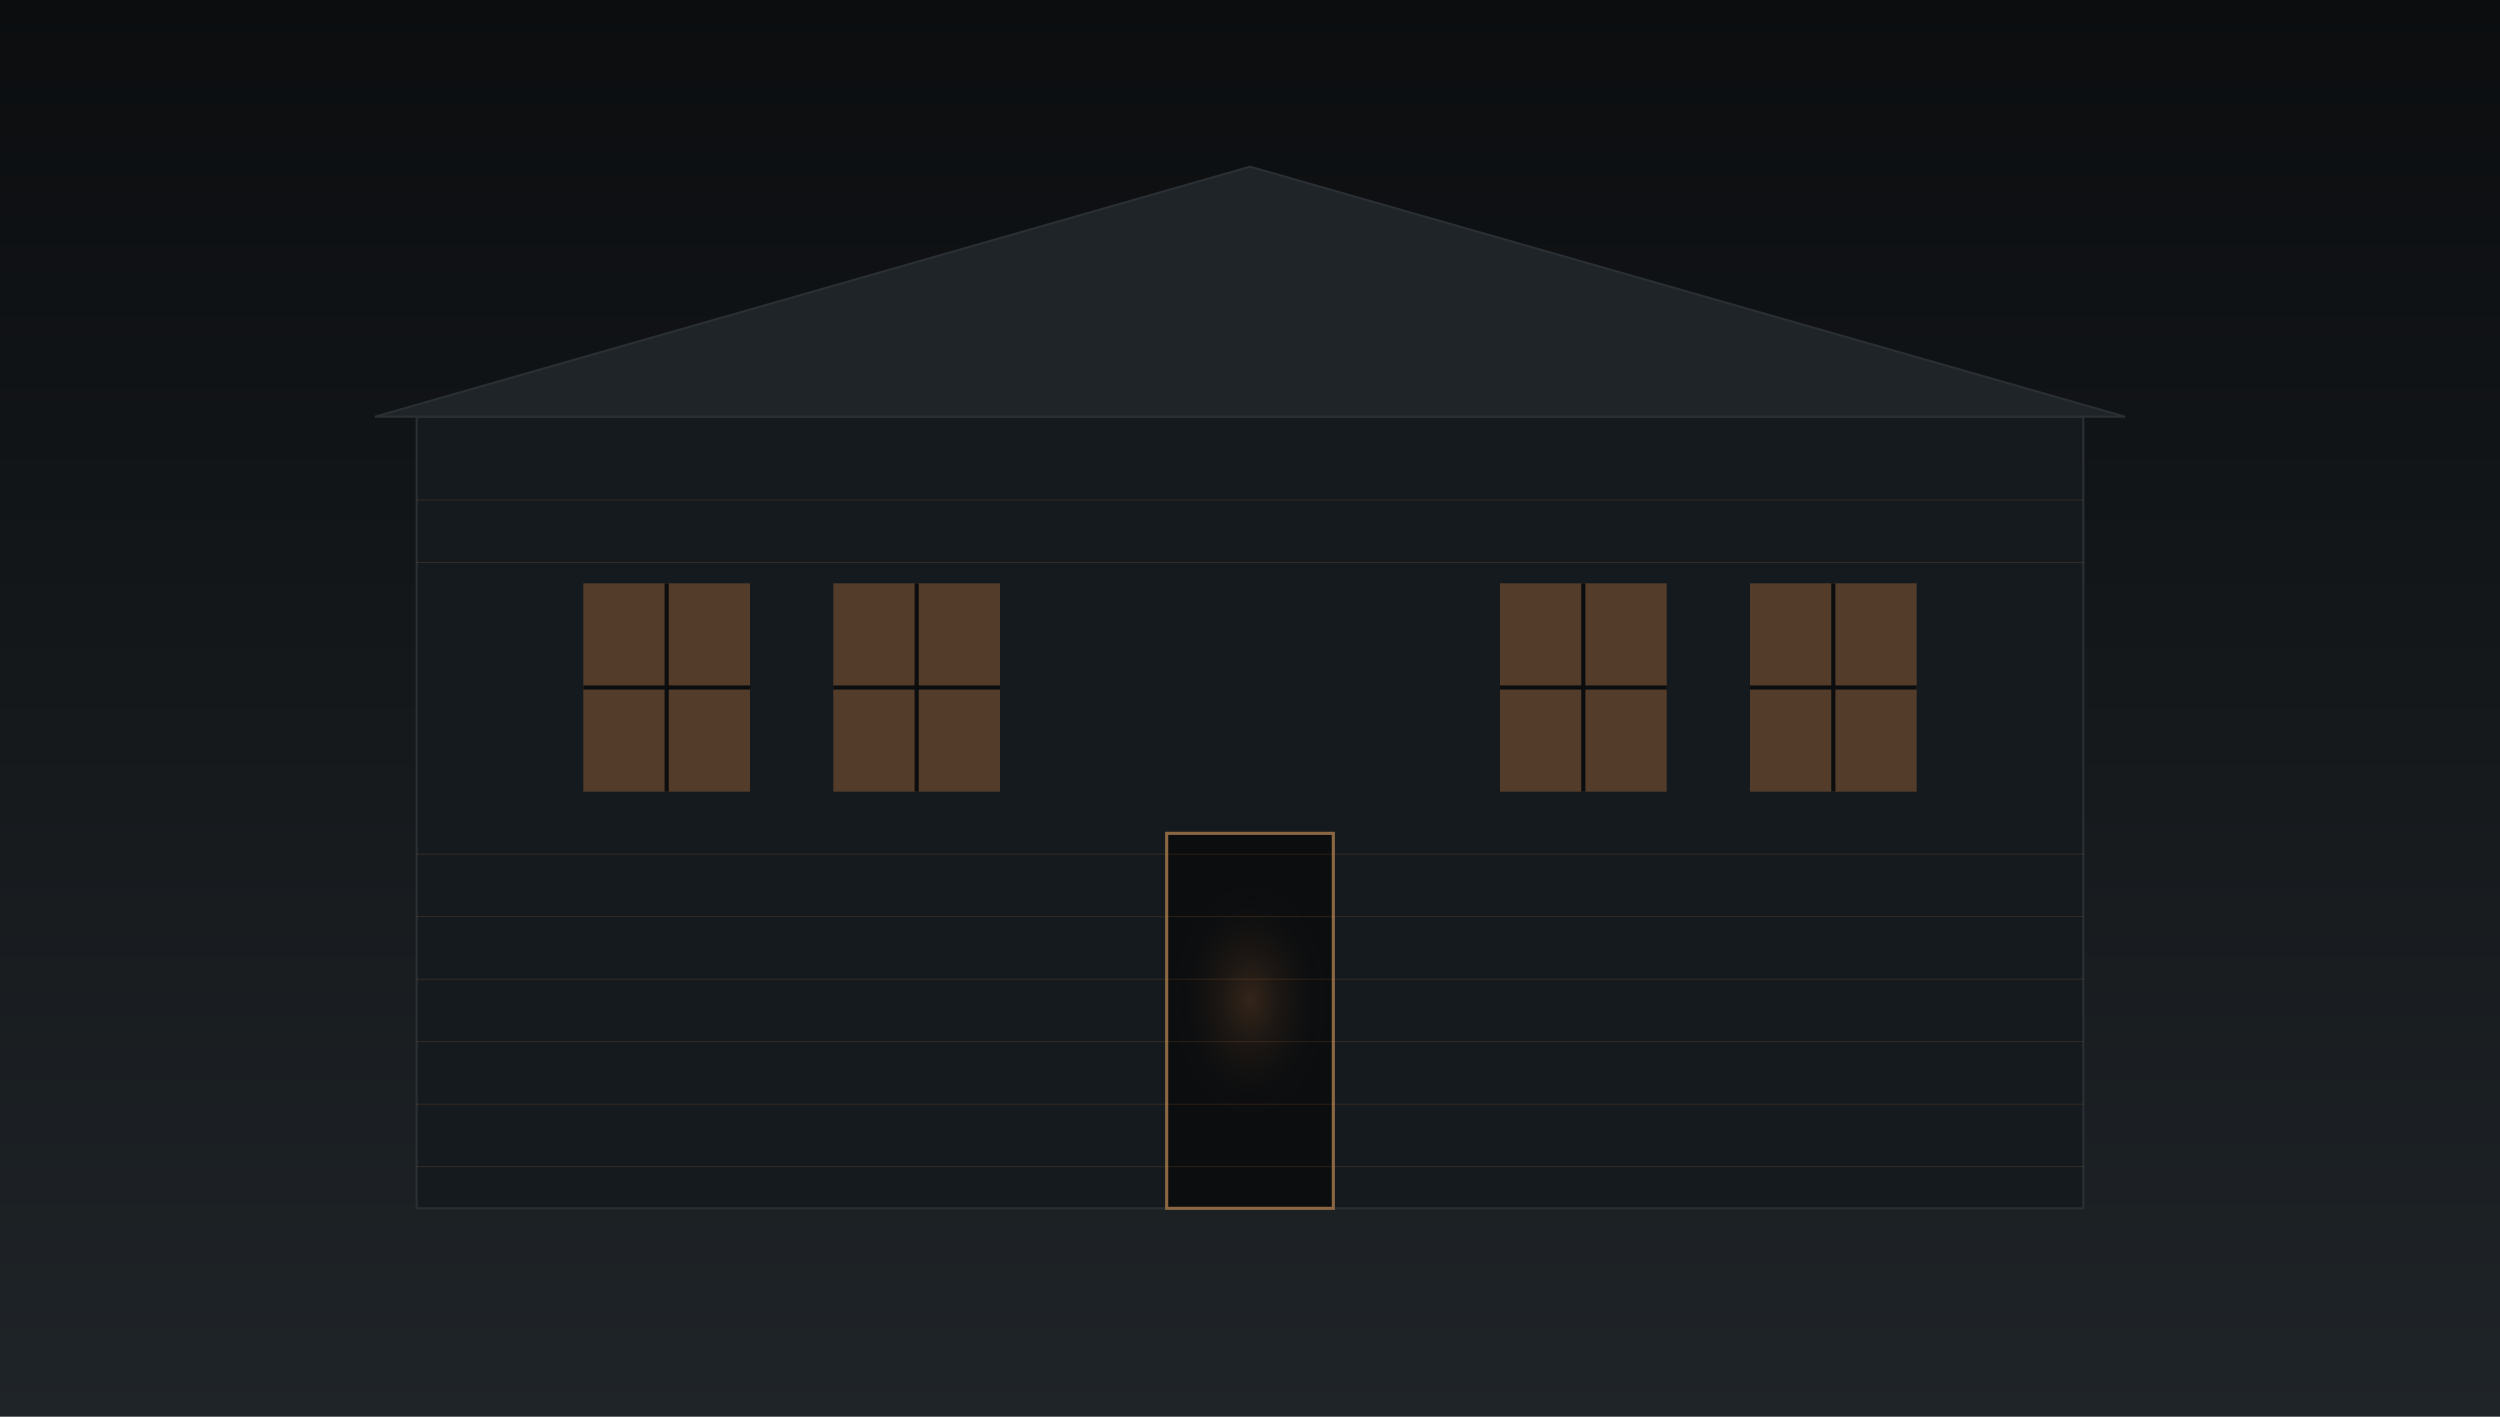
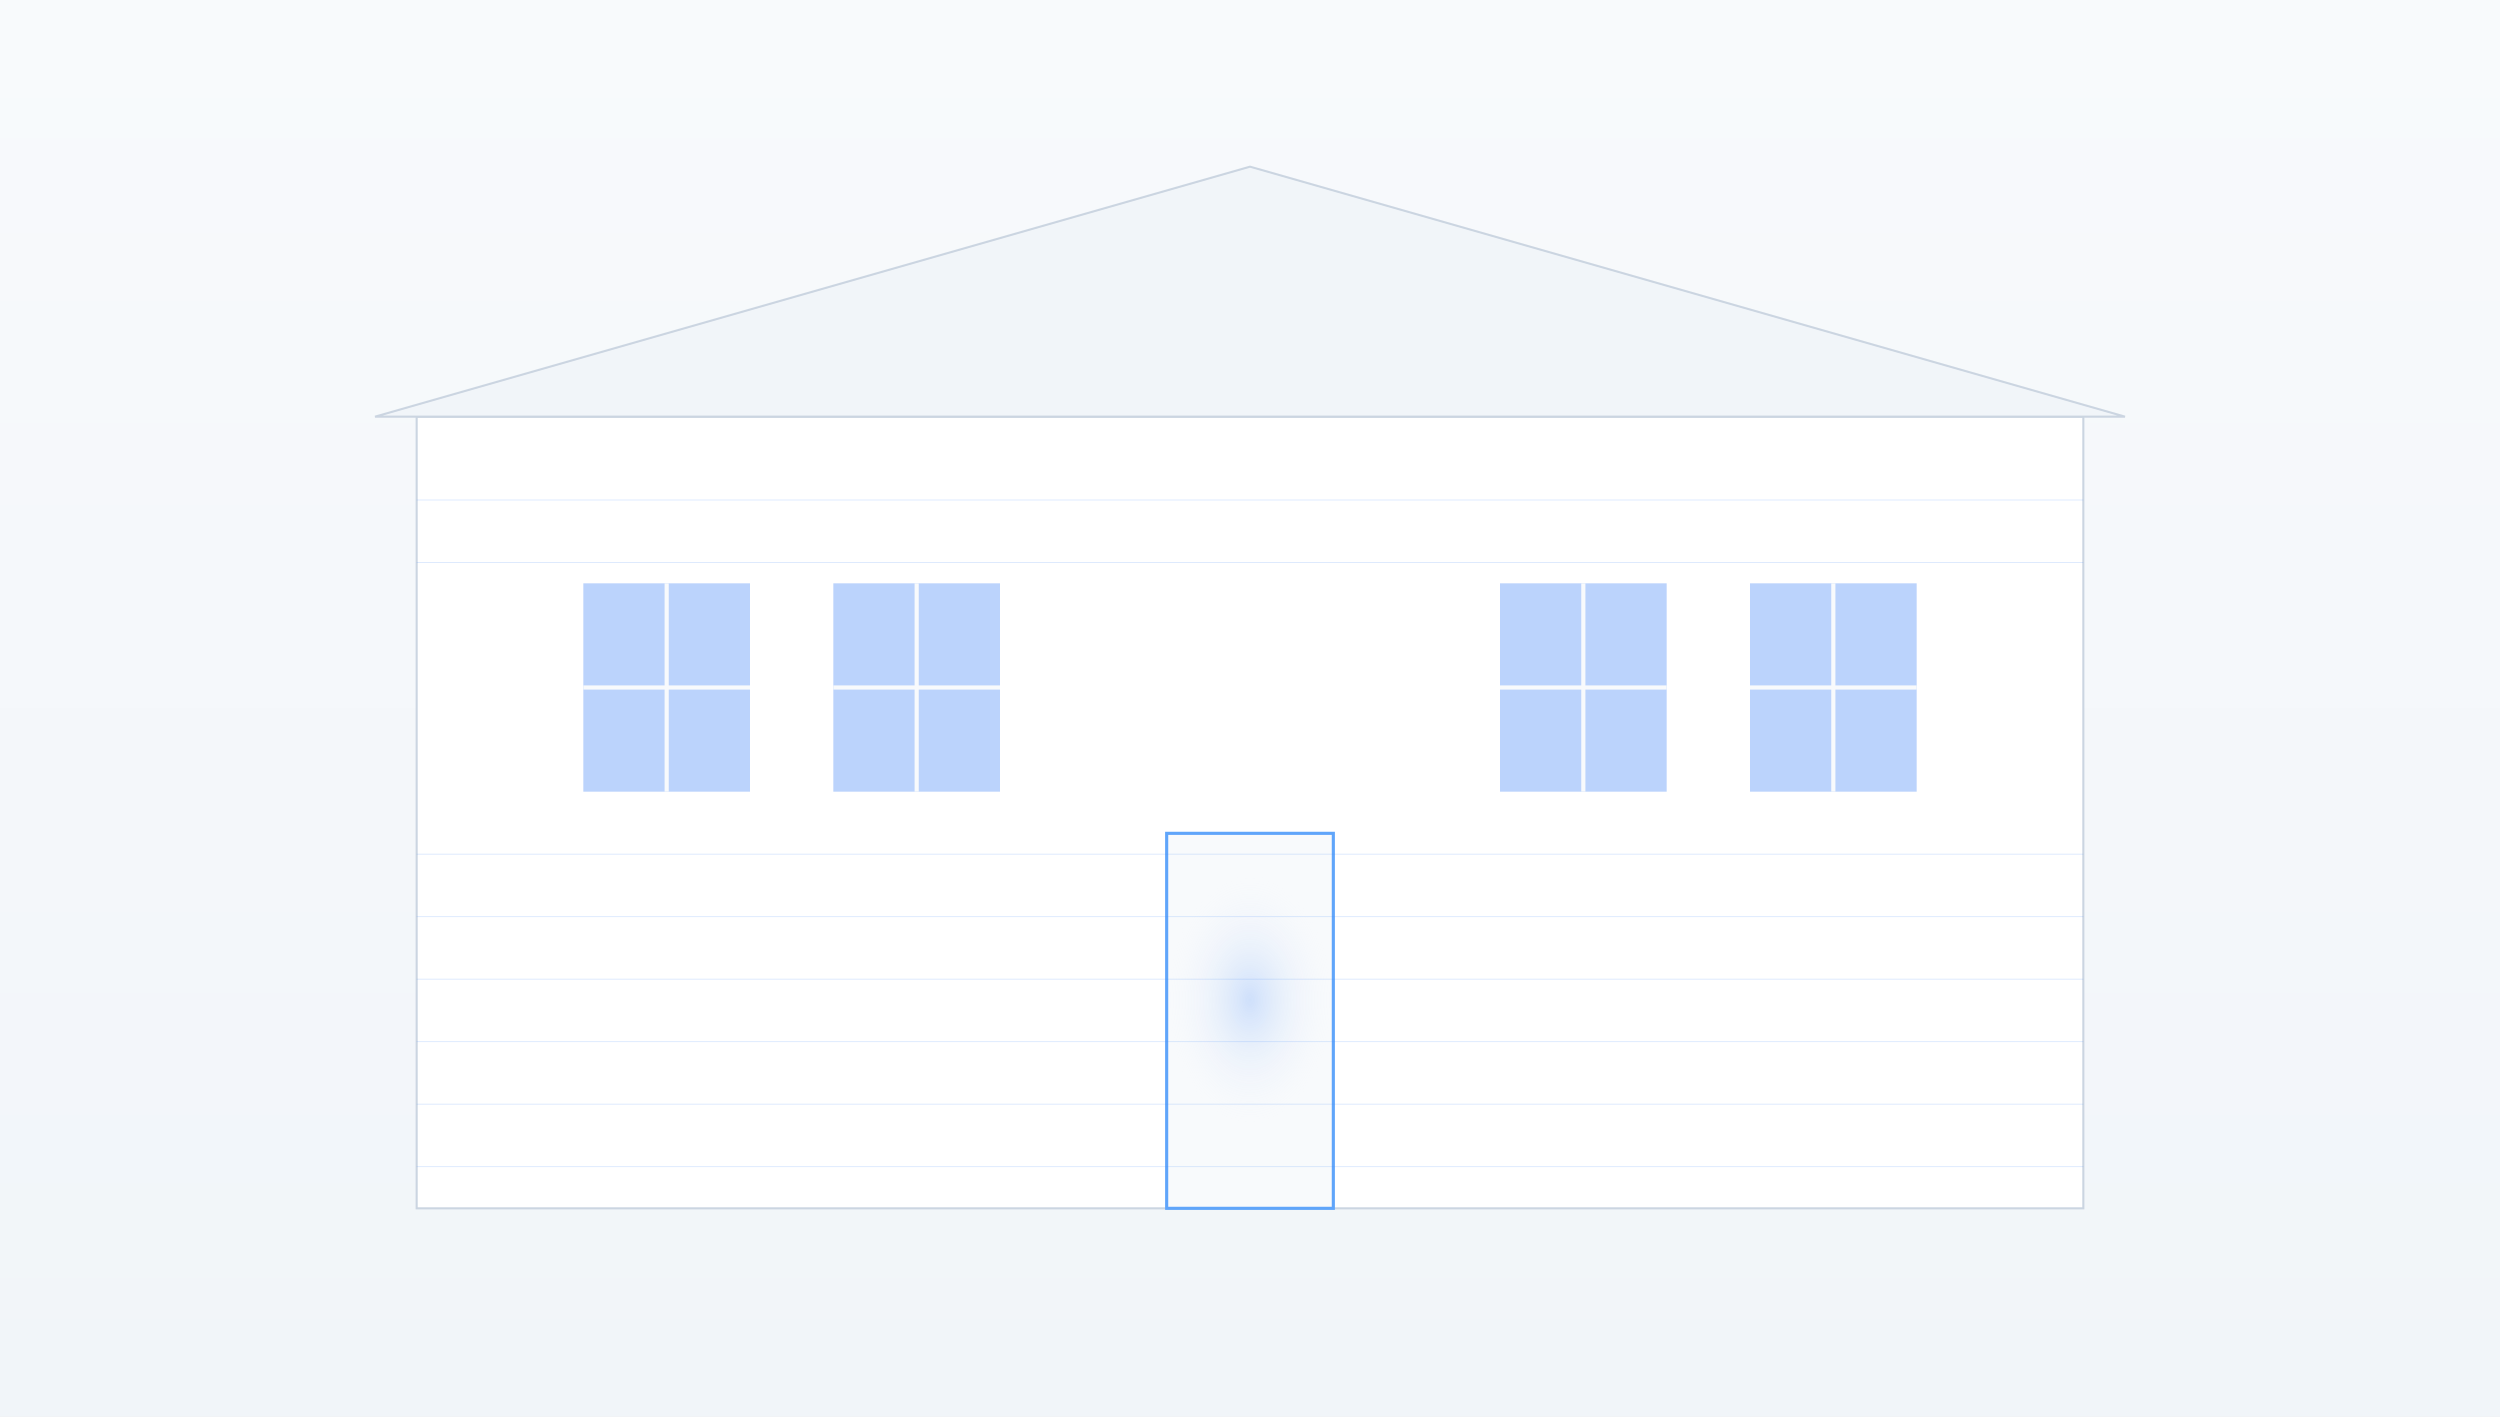
<svg xmlns="http://www.w3.org/2000/svg" viewBox="0 0 1200 680" preserveAspectRatio="xMidYMid slice">
  <defs>
    <linearGradient id="exBg" x1="0" y1="0" x2="0" y2="1">
-       <stop offset="0" stop-color="#0B0D0F" />
-       <stop offset="1" stop-color="#1F2428" />
+       <stop offset="0" stop-color="#F8FAFC" />
+       <stop offset="1" stop-color="#F1F5F9" />
    </linearGradient>
    <radialGradient id="exGlow" cx="0.5" cy="0.5" r="0.5">
-       <stop offset="0" stop-color="#C97B3F" stop-opacity="0.22" />
-       <stop offset="1" stop-color="#0B0D0F" stop-opacity="0" />
+       <stop offset="0" stop-color="#3B82F6" stop-opacity="0.22" />
+       <stop offset="1" stop-color="#F8FAFC" stop-opacity="0" />
    </radialGradient>
  </defs>
  <rect width="1200" height="680" fill="url(#exBg)" />
-   <rect x="200" y="200" width="800" height="380" fill="#151A1E" stroke="#2A2F33" />
-   <polygon points="180,200 600,80 1020,200" fill="#1F2428" stroke="#2A2F33" />
-   <rect x="560" y="400" width="80" height="180" fill="#0B0D0F" stroke="#8A6642" stroke-width="1.5" />
+   <rect x="200" y="200" width="800" height="380" fill="#FFFFFF" stroke="#CBD5E1" />
+   <polygon points="180,200 600,80 1020,200" fill="#F1F5F9" stroke="#CBD5E1" />
+   <rect x="560" y="400" width="80" height="180" fill="#F8FAFC" stroke="#60A5FA" stroke-width="1.5" />
  <rect x="560" y="420" width="80" height="120" fill="url(#exGlow)" />
-   <g fill="#C97B3F" opacity="0.35">
+   <g fill="#3B82F6" opacity="0.35">
    <rect x="280" y="280" width="80" height="100" />
    <rect x="400" y="280" width="80" height="100" />
    <rect x="720" y="280" width="80" height="100" />
    <rect x="840" y="280" width="80" height="100" />
  </g>
-   <g stroke="#0B0D0F" stroke-width="2" fill="none">
+   <g stroke="#F8FAFC" stroke-width="2" fill="none">
    <line x1="320" y1="280" x2="320" y2="380" />
    <line x1="280" y1="330" x2="360" y2="330" />
    <line x1="440" y1="280" x2="440" y2="380" />
    <line x1="400" y1="330" x2="480" y2="330" />
    <line x1="760" y1="280" x2="760" y2="380" />
    <line x1="720" y1="330" x2="800" y2="330" />
    <line x1="880" y1="280" x2="880" y2="380" />
    <line x1="840" y1="330" x2="920" y2="330" />
  </g>
-   <g stroke="#C97B3F" stroke-width="0.4" opacity="0.2">
+   <g stroke="#3B82F6" stroke-width="0.4" opacity="0.2">
    <line x1="200" y1="240" x2="1000" y2="240" />
    <line x1="200" y1="270" x2="1000" y2="270" />
    <line x1="200" y1="410" x2="1000" y2="410" />
    <line x1="200" y1="440" x2="1000" y2="440" />
    <line x1="200" y1="470" x2="1000" y2="470" />
    <line x1="200" y1="500" x2="1000" y2="500" />
    <line x1="200" y1="530" x2="1000" y2="530" />
    <line x1="200" y1="560" x2="1000" y2="560" />
  </g>
</svg>
